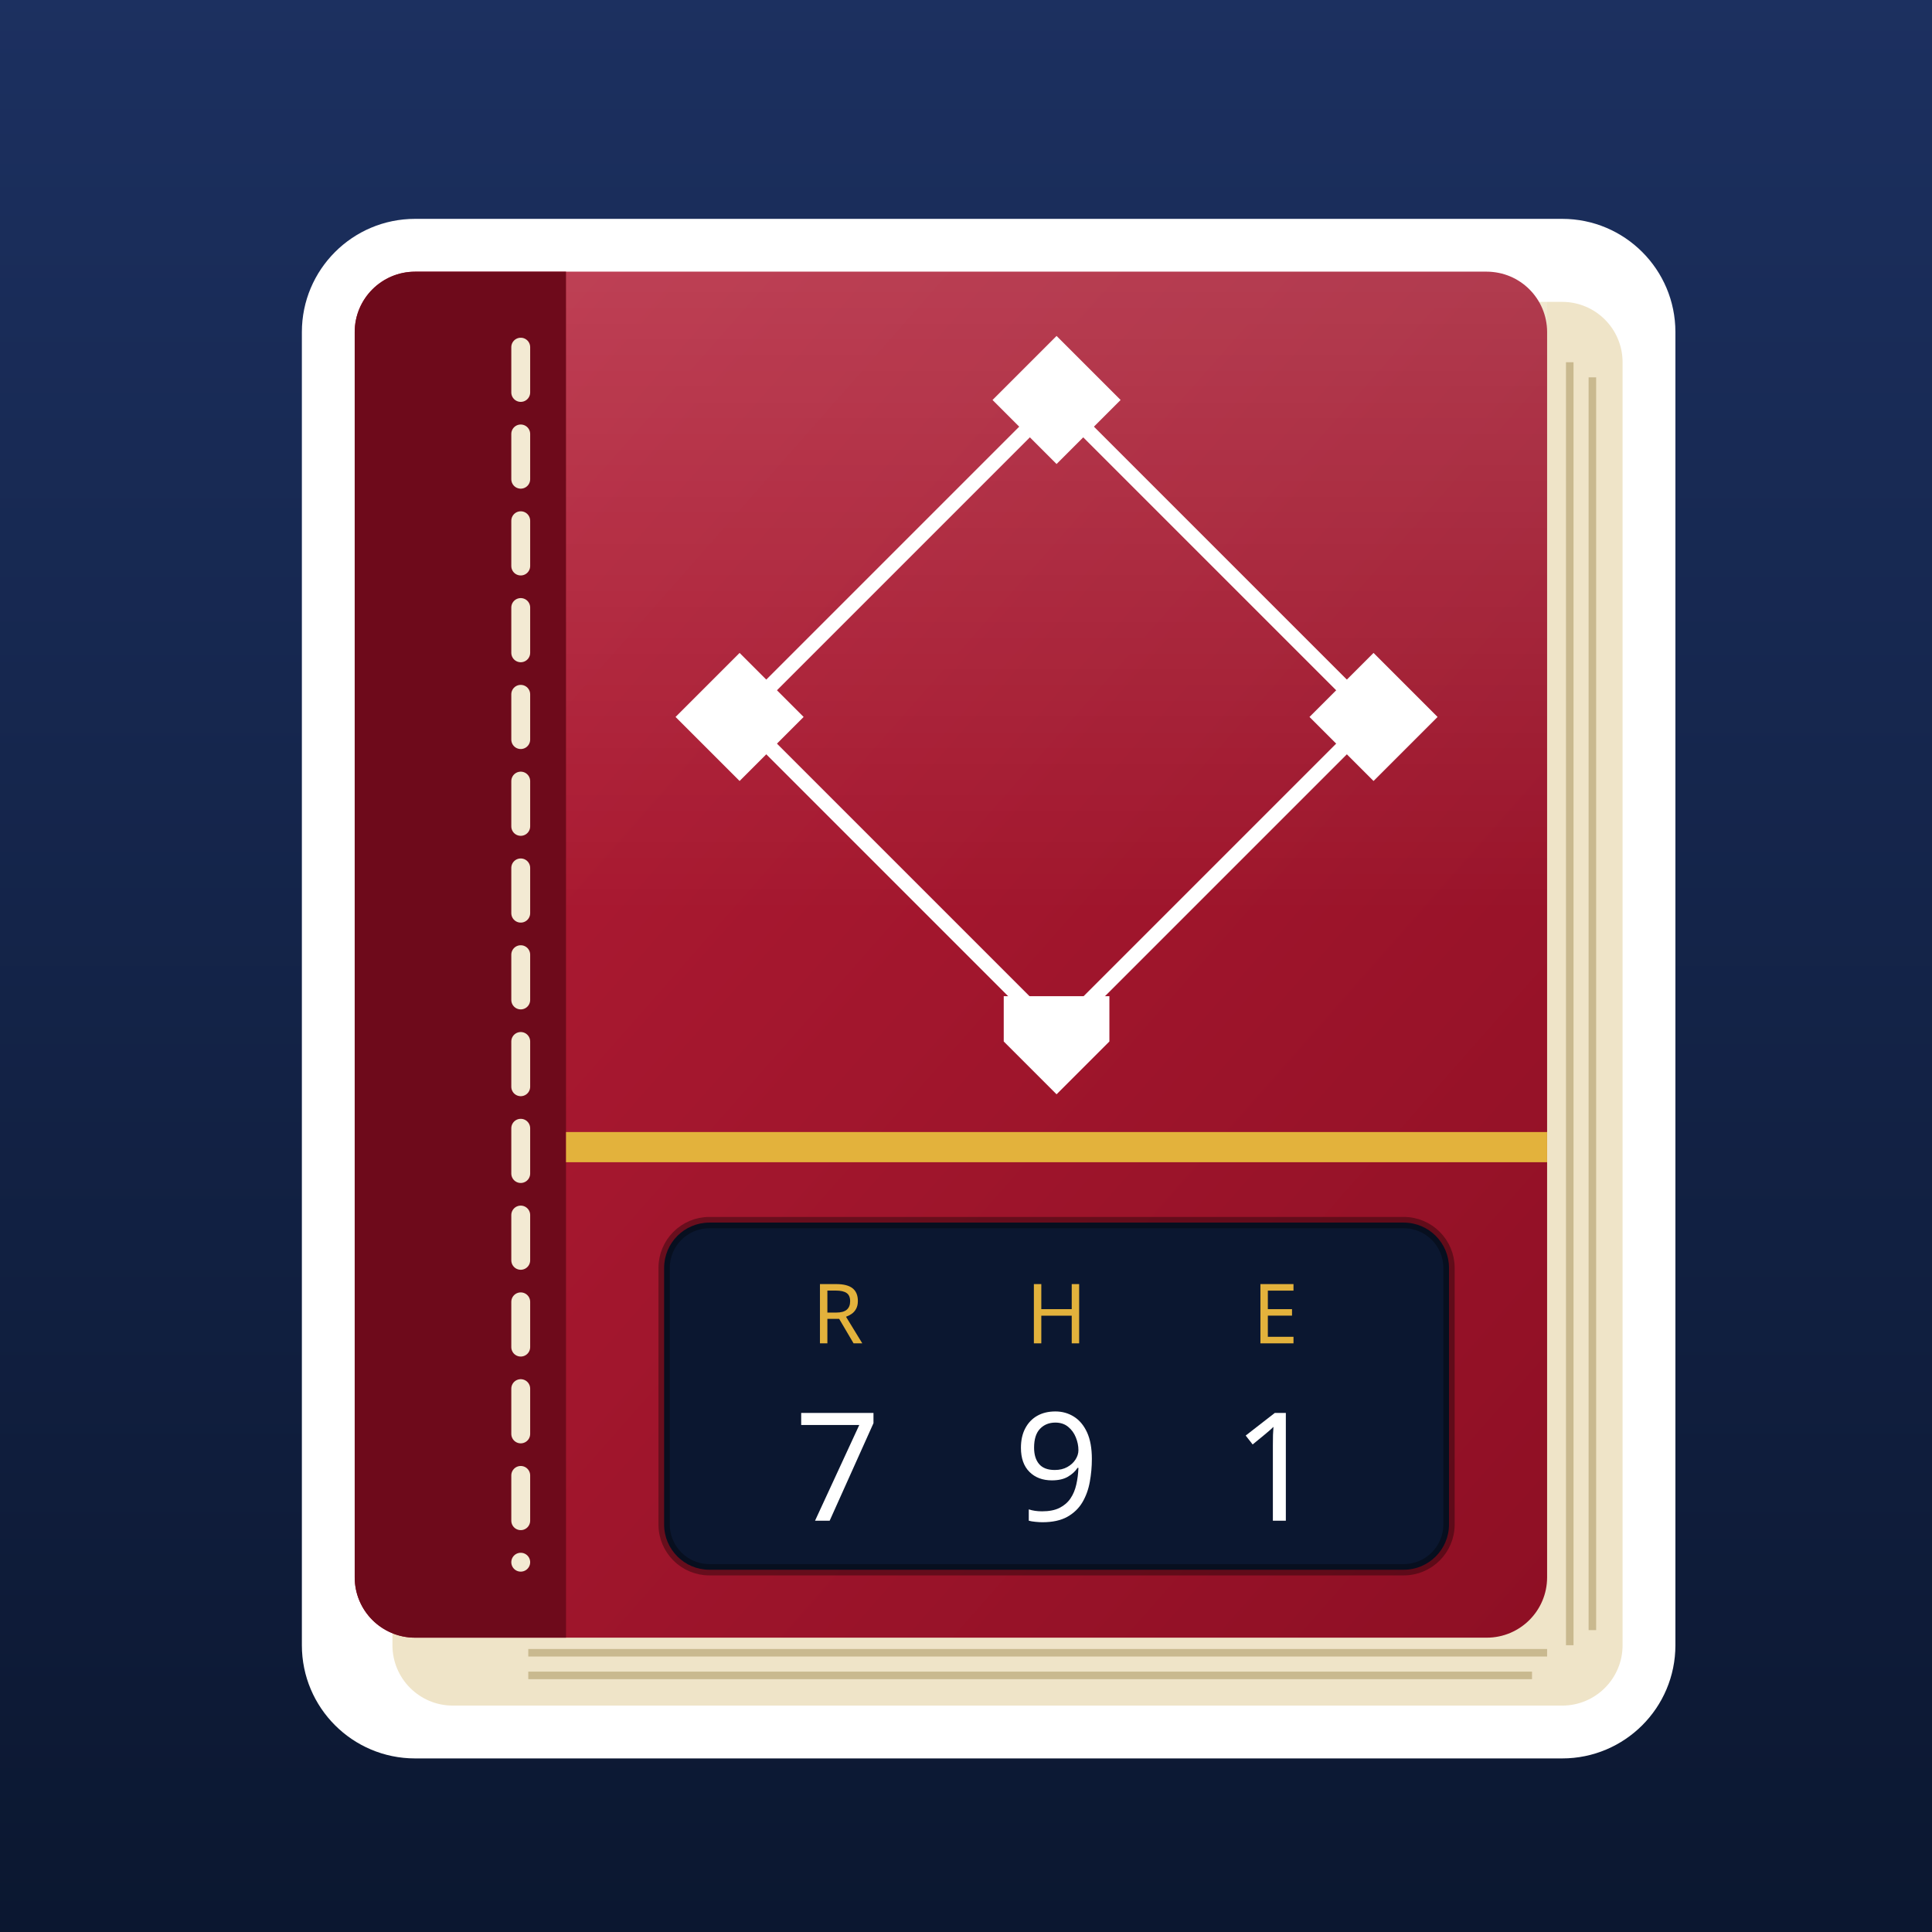
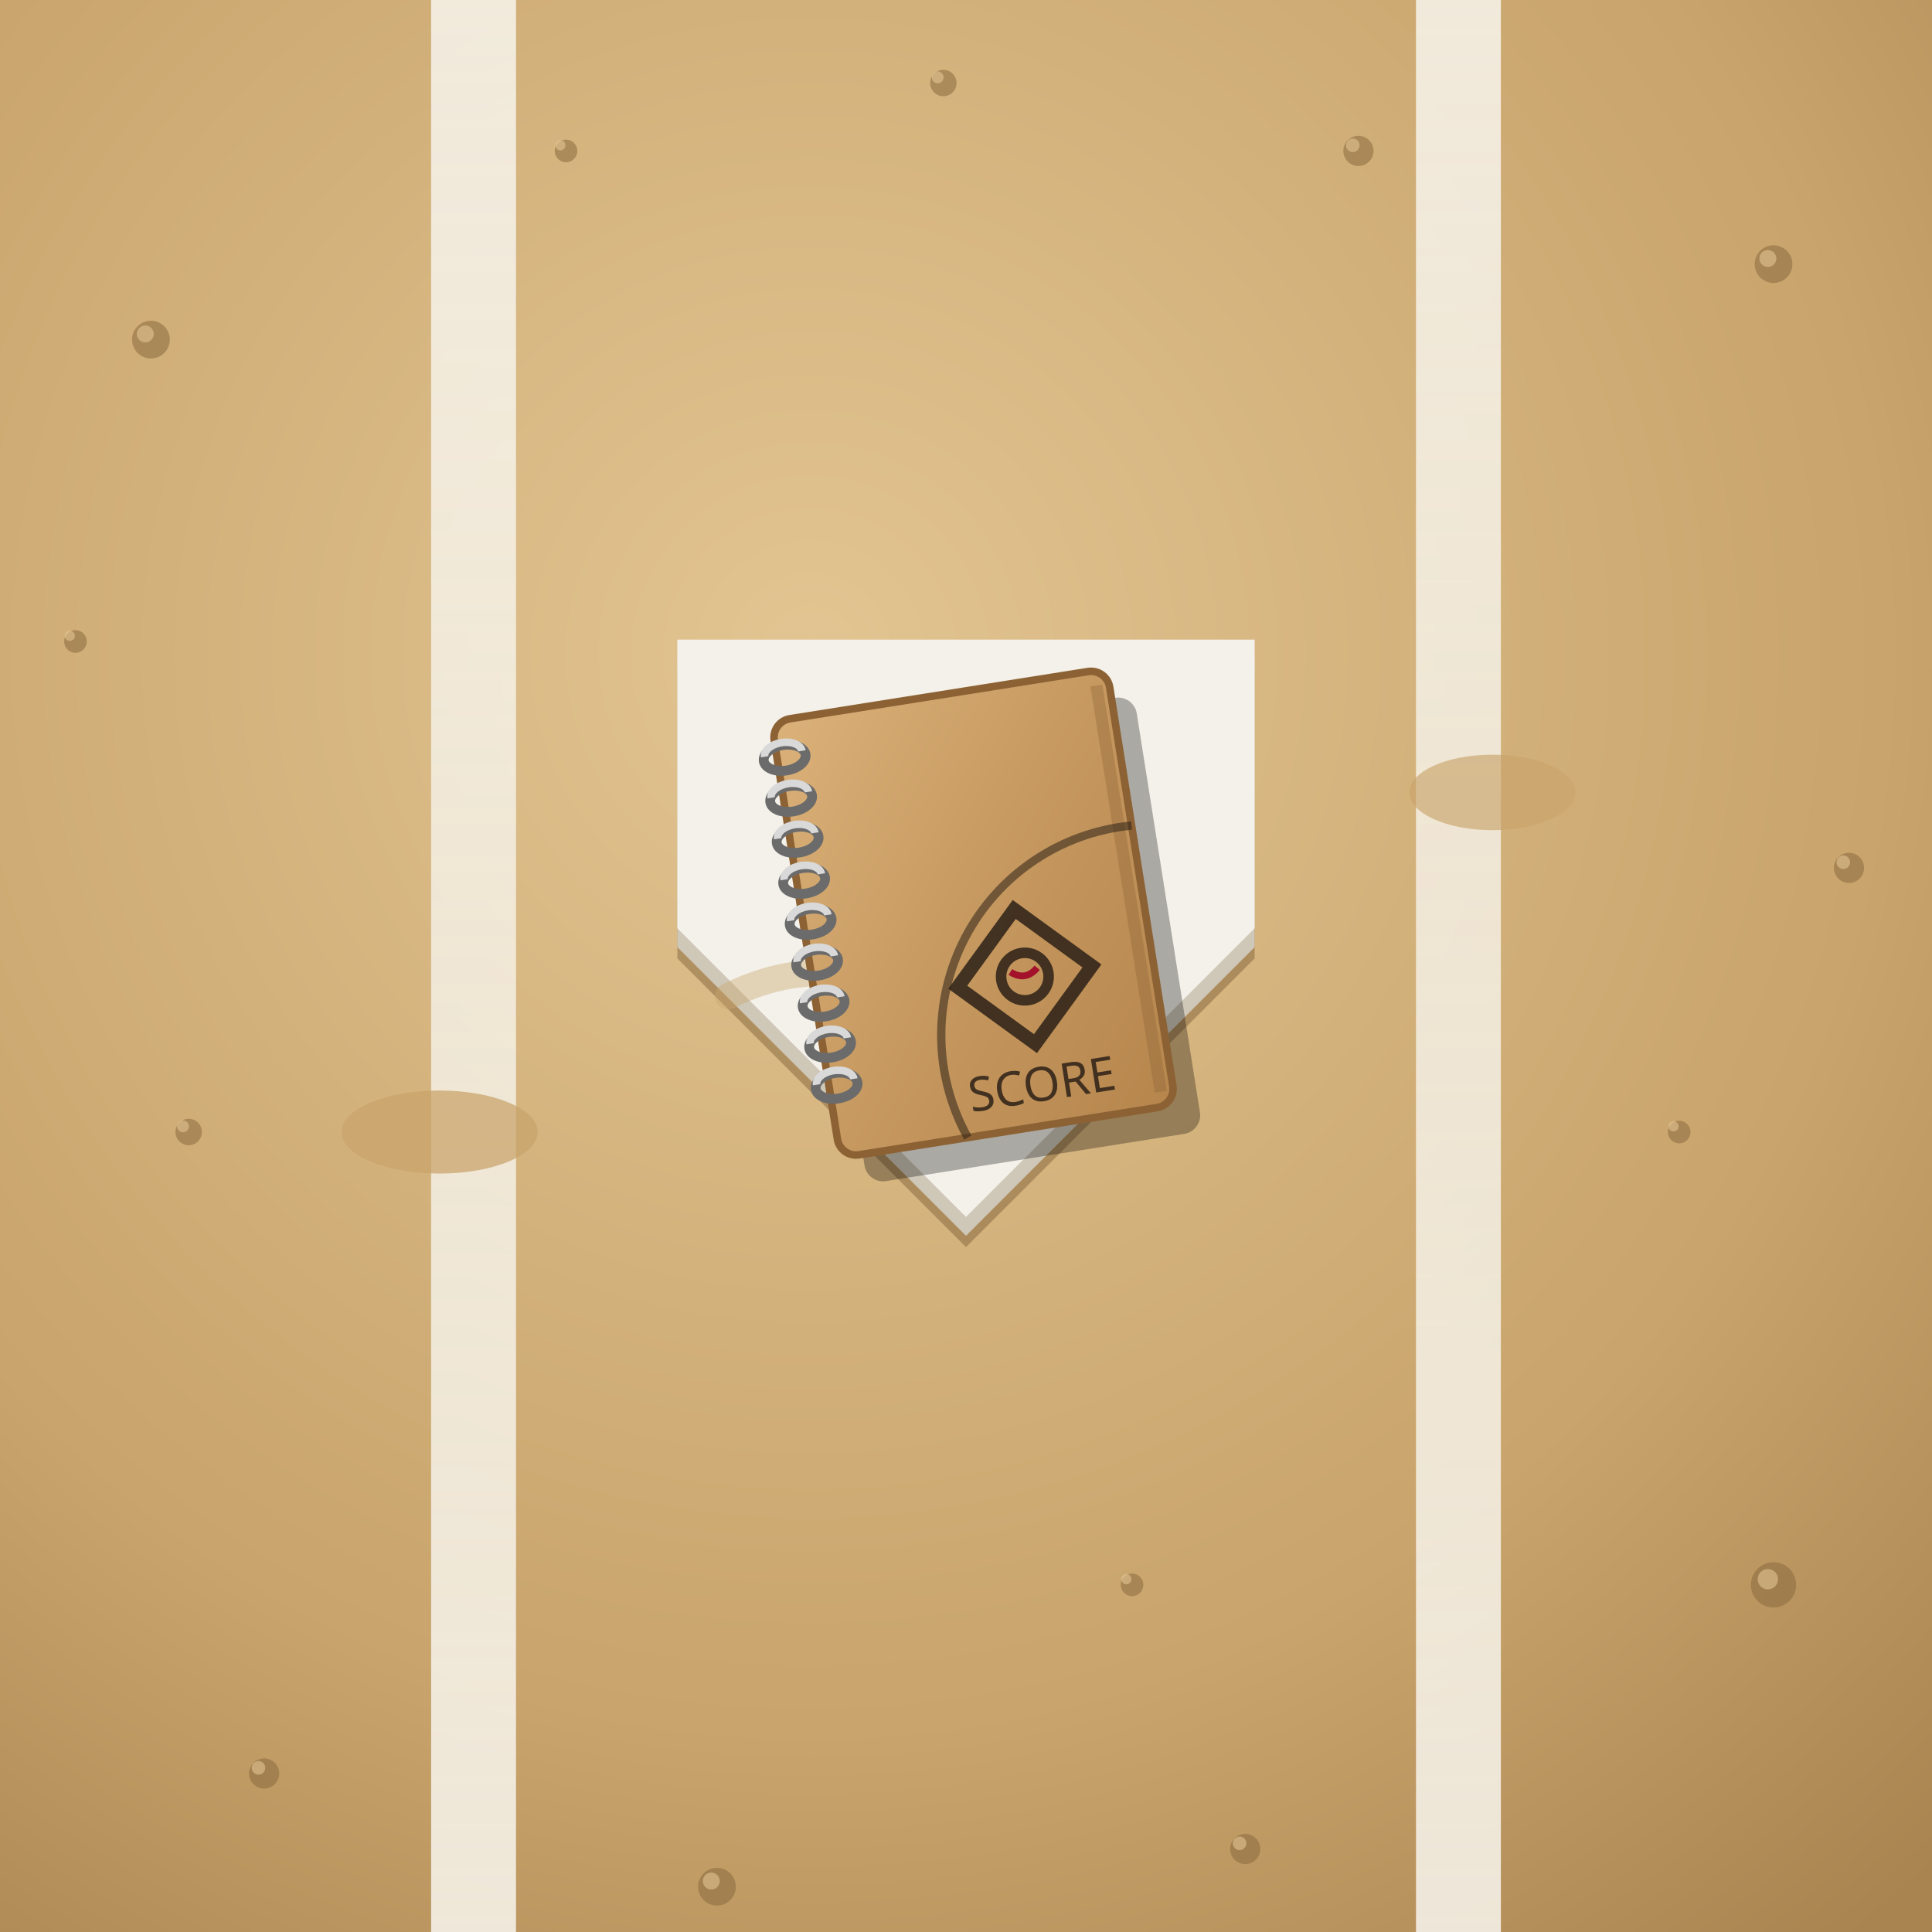
<svg xmlns="http://www.w3.org/2000/svg" viewBox="0 0 512 512" width="512" height="512">
  <defs>
-     <linearGradient id="bg" x1="0" y1="0" x2="0" y2="1">
-       <stop offset="0" stop-color="#1c3060" />
-       <stop offset="1" stop-color="#0b1730" />
+     <radialGradient id="dirt" cx="42%" cy="34%" r="85%">
+       <stop offset="0" stop-color="#e2c592" />
+       <stop offset="0.65" stop-color="#c9a46c" />
+       <stop offset="1" stop-color="#a98450" />
+     </radialGradient>
+     <linearGradient id="kraft" x1="0" y1="0" x2="1" y2="1">
+       <stop offset="0" stop-color="#dbb27a" />
+       <stop offset="0.45" stop-color="#c89b62" />
+       <stop offset="1" stop-color="#b5854c" />
    </linearGradient>
-     <linearGradient id="cover" x1="0" y1="0" x2="1" y2="1">
-       <stop offset="0" stop-color="#b51d36" />
-       <stop offset="1" stop-color="#8e0f24" />
-     </linearGradient>
-     <linearGradient id="gloss" x1="0" y1="0" x2="0" y2="1">
-       <stop offset="0" stop-color="#ffffff" stop-opacity="0.16" />
-       <stop offset="1" stop-color="#ffffff" stop-opacity="0" />
+     <linearGradient id="chalk" x1="0" y1="0" x2="0" y2="1">
+       <stop offset="0" stop-color="#f7f4ec" stop-opacity="0.9" />
+       <stop offset="0.5" stop-color="#f7f4ec" stop-opacity="0.78" />
+       <stop offset="1" stop-color="#f7f4ec" stop-opacity="0.9" />
    </linearGradient>
  </defs>
-   <rect width="512" height="512" fill="url(#bg)" />
-   <rect x="80" y="58" width="364" height="408" rx="30" fill="#ffffff" />
-   <rect x="104" y="80" width="326" height="372" rx="16" fill="#efe4c8" />
-   <g stroke="#c9b98f" stroke-width="2">
-     <line x1="416" y1="96" x2="416" y2="436" />
-     <line x1="422" y1="100" x2="422" y2="432" />
-     <line x1="140" y1="438" x2="410" y2="438" />
-     <line x1="140" y1="444" x2="406" y2="444" />
-   </g>
-   <rect x="94" y="72" width="316" height="362" rx="16" fill="url(#cover)" />
-   <path d="M110 72 H150 V434 H110 A16 16 0 0 1 94 418 V88 A16 16 0 0 1 110 72 Z" fill="#6e0a1b" />
-   <line x1="138" y1="92" x2="138" y2="414" stroke="#f3ead3" stroke-width="5" stroke-linecap="round" stroke-dasharray="12 11" />
-   <rect x="150" y="72" width="260" height="170" fill="url(#gloss)" />
-   <rect x="150" y="300" width="260" height="8" fill="#e3b23c" />
-   <g transform="translate(280 182)">
-     <path d="M0 92 L84 8 L0 -76 L-84 8 Z" fill="none" stroke="#ffffff" stroke-width="4" stroke-linejoin="round" />
-     <rect x="-12" y="-12" width="24" height="24" fill="#ffffff" transform="translate(84 8) rotate(45)" />
-     <rect x="-12" y="-12" width="24" height="24" fill="#ffffff" transform="translate(0 -76) rotate(45)" />
-     <rect x="-12" y="-12" width="24" height="24" fill="#ffffff" transform="translate(-84 8) rotate(45)" />
-     <path d="M-14 82 H14 V94 L0 108 L-14 94 Z" fill="#ffffff" />
-   </g>
-   <rect x="176" y="324" width="208" height="92" rx="12" fill="#0b1730" />
-   <rect x="176" y="324" width="208" height="92" rx="12" fill="none" stroke="#000000" stroke-opacity="0.35" stroke-width="3" />
-   <g font-family="Alfa Slab One" text-anchor="middle">
-     <g fill="#e3b23c" font-size="22">
-       <text x="222" y="356">R</text>
-       <text x="280" y="356">H</text>
-       <text x="338" y="356">E</text>
-     </g>
-     <g fill="#ffffff" font-size="40">
-       <text x="222" y="403">7</text>
-       <text x="280" y="403">9</text>
-       <text x="338" y="403">1</text>
-     </g>
+   <rect width="512" height="512" fill="url(#dirt)" />
+   <circle cx="40" cy="90" r="5" fill="#8a6a3e" opacity="0.55" />
+   <circle cx="38.5" cy="88.5" r="2.25" fill="#e2c592" opacity="0.6" />
+   <circle cx="70" cy="470" r="4" fill="#8a6a3e" opacity="0.55" />
+   <circle cx="68.5" cy="468.5" r="1.8" fill="#e2c592" opacity="0.6" />
+   <circle cx="470" cy="70" r="5" fill="#8a6a3e" opacity="0.55" />
+   <circle cx="468.5" cy="68.5" r="2.25" fill="#e2c592" opacity="0.6" />
+   <circle cx="470" cy="420" r="6" fill="#8a6a3e" opacity="0.55" />
+   <circle cx="468.5" cy="418.5" r="2.7" fill="#e2c592" opacity="0.6" />
+   <circle cx="50" cy="300" r="3.5" fill="#8a6a3e" opacity="0.55" />
+   <circle cx="48.5" cy="298.5" r="1.575" fill="#e2c592" opacity="0.6" />
+   <circle cx="330" cy="490" r="4" fill="#8a6a3e" opacity="0.55" />
+   <circle cx="328.5" cy="488.5" r="1.8" fill="#e2c592" opacity="0.6" />
+   <circle cx="490" cy="230" r="4" fill="#8a6a3e" opacity="0.55" />
+   <circle cx="488.5" cy="228.5" r="1.8" fill="#e2c592" opacity="0.6" />
+   <circle cx="250" cy="22" r="3.5" fill="#8a6a3e" opacity="0.55" />
+   <circle cx="248.5" cy="20.5" r="1.575" fill="#e2c592" opacity="0.6" />
+   <circle cx="190" cy="500" r="5" fill="#8a6a3e" opacity="0.55" />
+   <circle cx="188.5" cy="498.5" r="2.25" fill="#e2c592" opacity="0.6" />
+   <circle cx="20" cy="170" r="3" fill="#8a6a3e" opacity="0.55" />
+   <circle cx="18.5" cy="168.5" r="1.35" fill="#e2c592" opacity="0.6" />
+   <circle cx="445" cy="300" r="3" fill="#8a6a3e" opacity="0.55" />
+   <circle cx="443.5" cy="298.5" r="1.35" fill="#e2c592" opacity="0.6" />
+   <circle cx="300" cy="420" r="3" fill="#8a6a3e" opacity="0.55" />
+   <circle cx="298.5" cy="418.5" r="1.35" fill="#e2c592" opacity="0.6" />
+   <circle cx="150" cy="40" r="3" fill="#8a6a3e" opacity="0.55" />
+   <circle cx="148.5" cy="38.5" r="1.35" fill="#e2c592" opacity="0.6" />
+   <circle cx="360" cy="40" r="4" fill="#8a6a3e" opacity="0.55" />
+   <circle cx="358.5" cy="38.5" r="1.8" fill="#e2c592" opacity="0.6" />
+   <rect x="-198.5" y="-132.0" width="324.0" height="756.0" fill="none" stroke="url(#chalk)" stroke-width="22.5" />
+   <rect x="386.5" y="-132.0" width="324.0" height="756.0" fill="none" stroke="url(#chalk)" stroke-width="22.5" />
+   <ellipse cx="116.5" cy="300.0" rx="26" ry="11" fill="#c9a46c" opacity="0.75" />
+   <ellipse cx="395.5" cy="210.0" rx="22" ry="10" fill="#c9a46c" opacity="0.65" />
+   <polygon points="179.5,177.5 332.5,177.5 332.5,254.0 256.0,330.5 179.5,254.0" fill="#7a5c34" opacity="0.45" />
+   <polygon points="179.5,174.5 332.5,174.5 332.5,251.0 256.0,327.5 179.5,251.0" fill="#cfc8b8" />
+   <polygon points="179.5,169.5 332.5,169.5 332.5,246.0 256.0,322.5 179.5,246.0" fill="#f4f1ea" />
+   <path d="M193.0 264.0 q27.0 -13.5 54.0 2.7" stroke="#c9a46c" stroke-width="7" fill="none" opacity="0.4" stroke-linecap="round" />
+   <g transform="rotate(-9 258.0 242.0)">
+     <rect x="219.0" y="191.5" width="90.0" height="117.0" rx="5" fill="#000" opacity="0.3" />
+     <rect x="213.0" y="183.5" width="90.0" height="117.0" rx="5" fill="url(#kraft)" stroke="#8c6234" stroke-width="2" />
+     <rect x="298.0" y="187.5" width="3.2" height="109.0" fill="#8c6234" opacity="0.35" />
+     <path d="M303.0 225.62 A55.8 55.8 0 0 0 247.2 300.5" stroke="#2c2016" stroke-width="2.2" fill="none" opacity="0.55" />
+     <path d="M268.8 242.72 L286.8 260.72 L268.8 278.72 L250.8 260.72 Z" fill="none" stroke="#2c2016" stroke-width="3.6" opacity="0.85" />
+     <circle cx="268.8" cy="260.72" r="6.3" fill="none" stroke="#2c2016" stroke-width="2.8" opacity="0.85" />
+     <path d="M265.2 258.92 q3.6 3.15 7.2 0" stroke="#a3122a" stroke-width="1.8" fill="none" />
+     <text x="268.8" y="294.02" text-anchor="middle" font-family="Alfa Slab One" font-size="12.6" fill="#2c2016" opacity="0.85">SCORE</text>
+     <ellipse cx="215.0" cy="193.5" rx="5.6" ry="3.4" fill="none" stroke="#6b6b6b" stroke-width="2.6" />
+     <path d="M209.8 192.4 a5 3 0 0 1 10 0" stroke="#d9d9d9" stroke-width="2" fill="none" />
+     <ellipse cx="215.0" cy="204.5" rx="5.6" ry="3.4" fill="none" stroke="#6b6b6b" stroke-width="2.6" />
+     <path d="M209.8 203.4 a5 3 0 0 1 10 0" stroke="#d9d9d9" stroke-width="2" fill="none" />
+     <ellipse cx="215.0" cy="215.5" rx="5.6" ry="3.4" fill="none" stroke="#6b6b6b" stroke-width="2.6" />
+     <path d="M209.8 214.4 a5 3 0 0 1 10 0" stroke="#d9d9d9" stroke-width="2" fill="none" />
+     <ellipse cx="215.0" cy="226.5" rx="5.6" ry="3.4" fill="none" stroke="#6b6b6b" stroke-width="2.6" />
+     <path d="M209.8 225.4 a5 3 0 0 1 10 0" stroke="#d9d9d9" stroke-width="2" fill="none" />
+     <ellipse cx="215.0" cy="237.5" rx="5.6" ry="3.4" fill="none" stroke="#6b6b6b" stroke-width="2.6" />
+     <path d="M209.8 236.4 a5 3 0 0 1 10 0" stroke="#d9d9d9" stroke-width="2" fill="none" />
+     <ellipse cx="215.0" cy="248.5" rx="5.6" ry="3.4" fill="none" stroke="#6b6b6b" stroke-width="2.6" />
+     <path d="M209.8 247.4 a5 3 0 0 1 10 0" stroke="#d9d9d9" stroke-width="2" fill="none" />
+     <ellipse cx="215.0" cy="259.5" rx="5.6" ry="3.4" fill="none" stroke="#6b6b6b" stroke-width="2.6" />
+     <path d="M209.8 258.4 a5 3 0 0 1 10 0" stroke="#d9d9d9" stroke-width="2" fill="none" />
+     <ellipse cx="215.0" cy="270.5" rx="5.6" ry="3.4" fill="none" stroke="#6b6b6b" stroke-width="2.6" />
+     <path d="M209.8 269.4 a5 3 0 0 1 10 0" stroke="#d9d9d9" stroke-width="2" fill="none" />
+     <ellipse cx="215.0" cy="281.5" rx="5.6" ry="3.4" fill="none" stroke="#6b6b6b" stroke-width="2.6" />
+     <path d="M209.8 280.4 a5 3 0 0 1 10 0" stroke="#d9d9d9" stroke-width="2" fill="none" />
  </g>
</svg>
